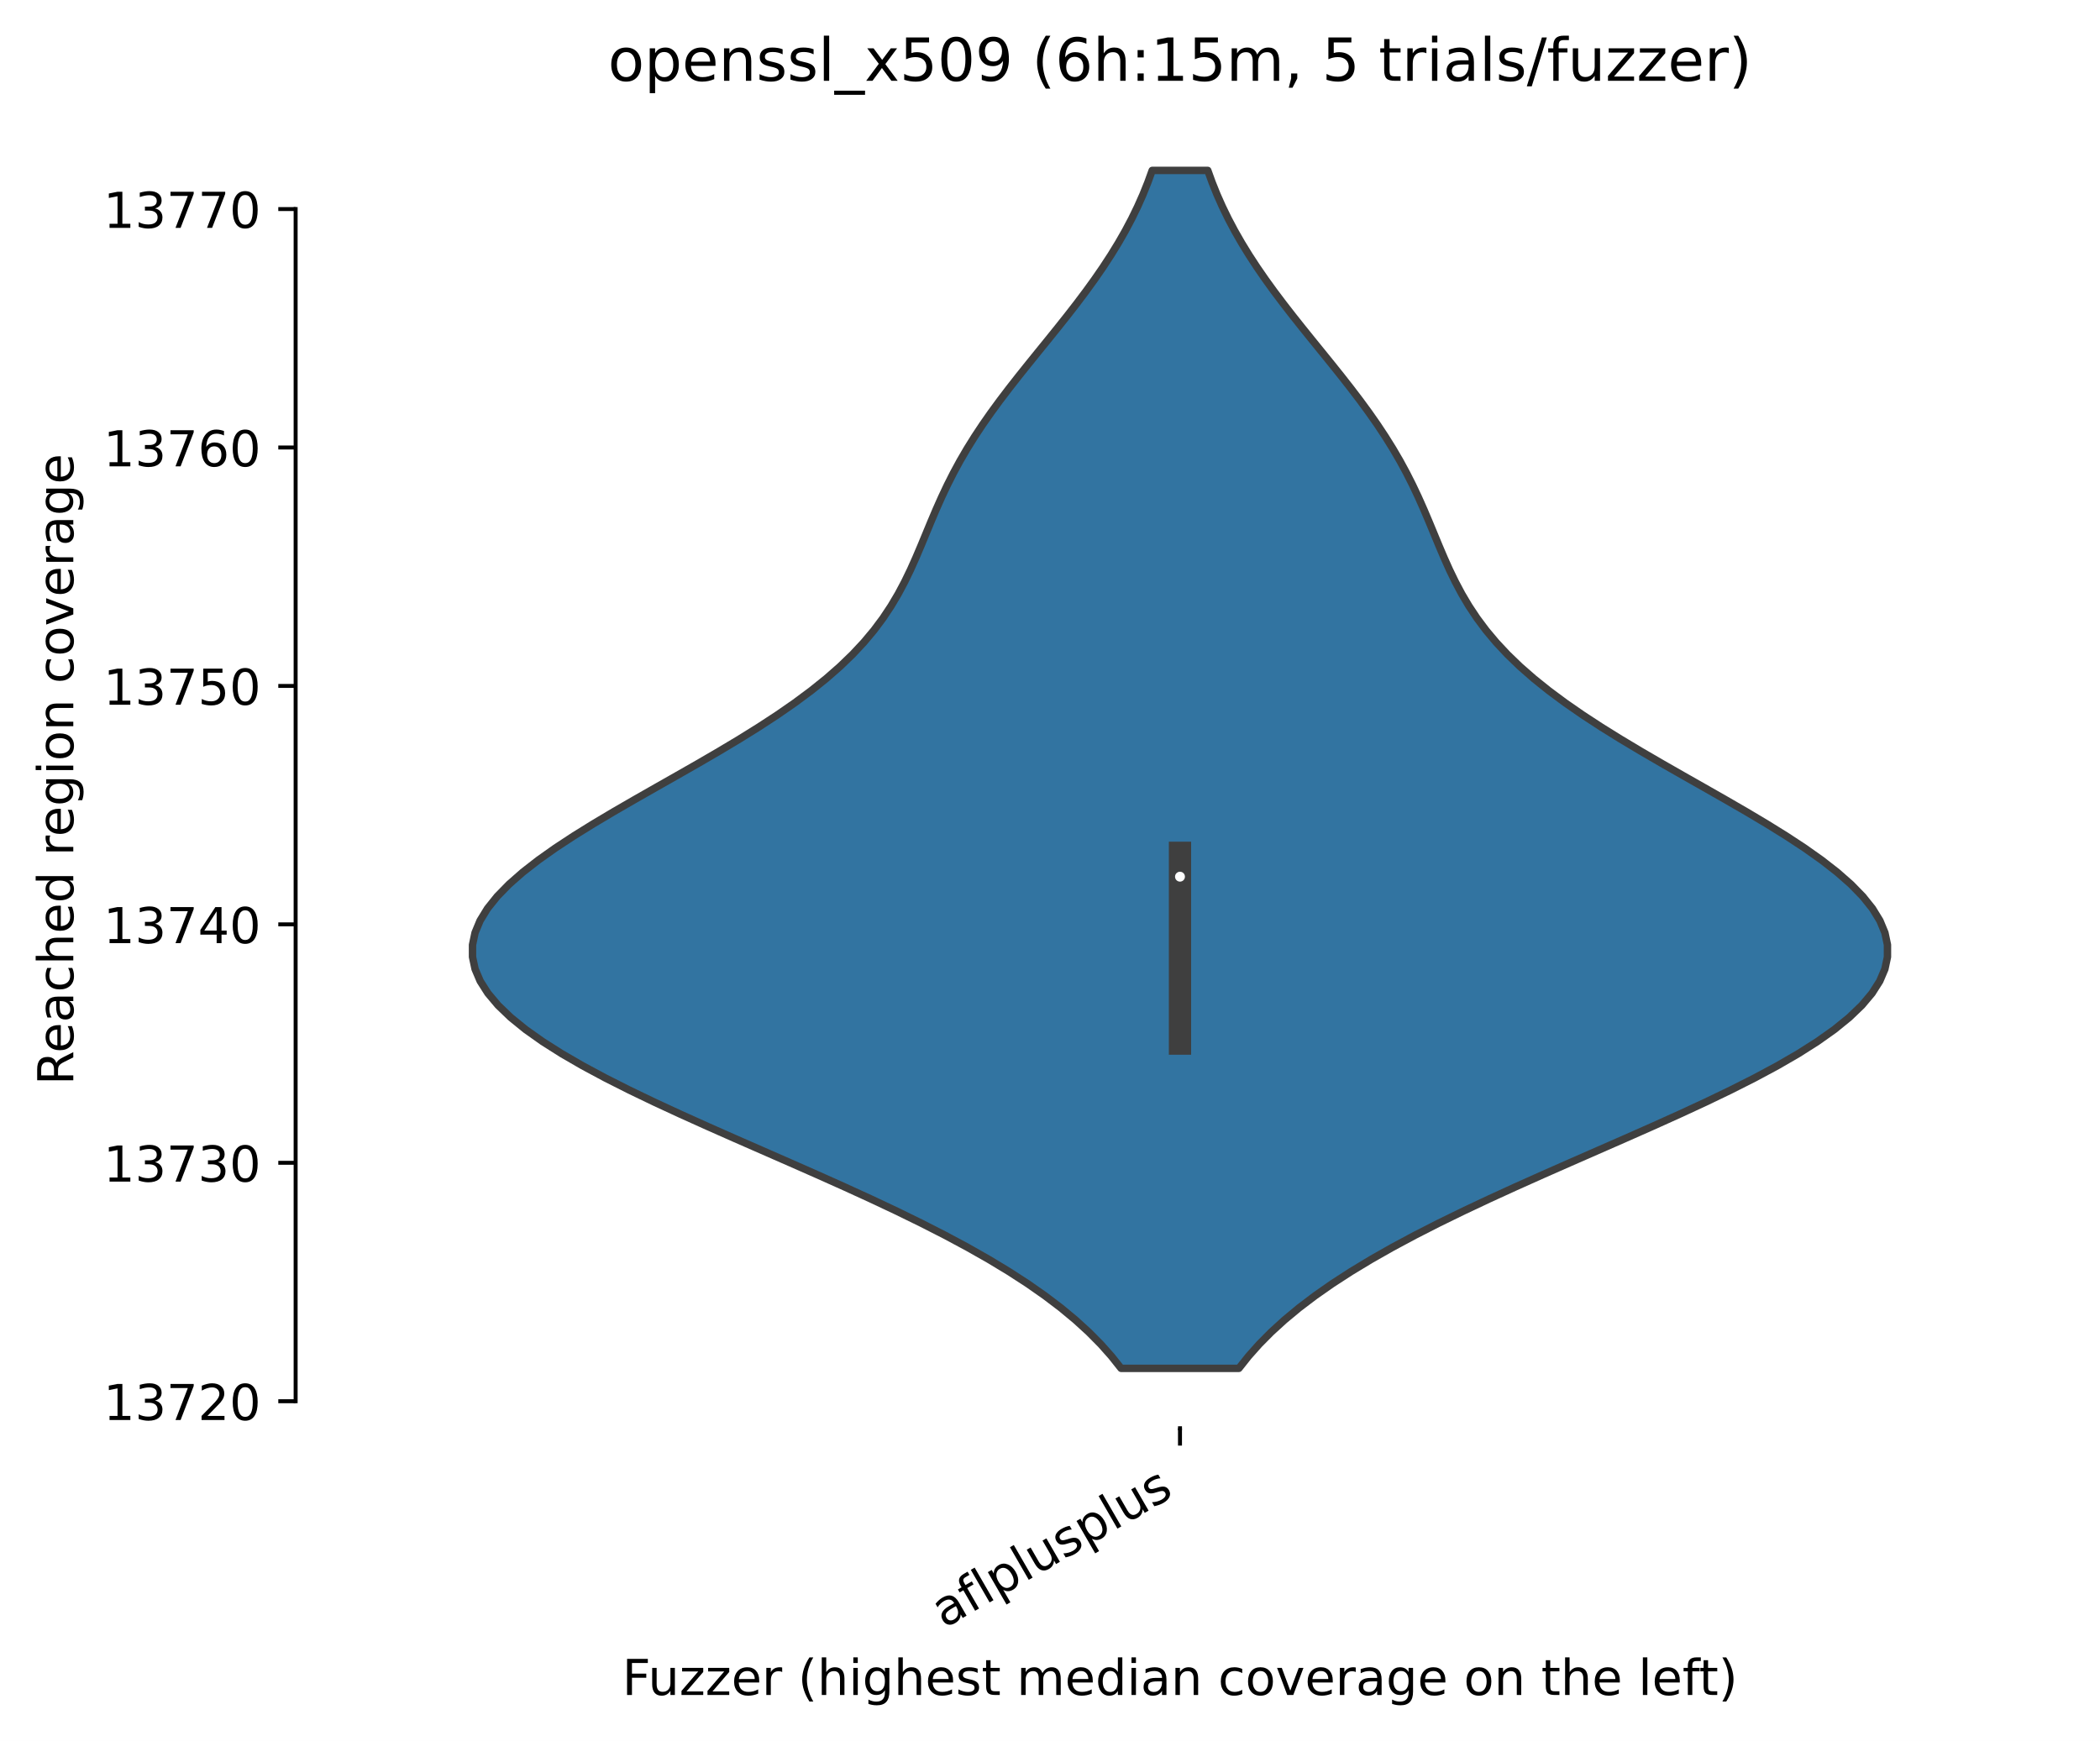
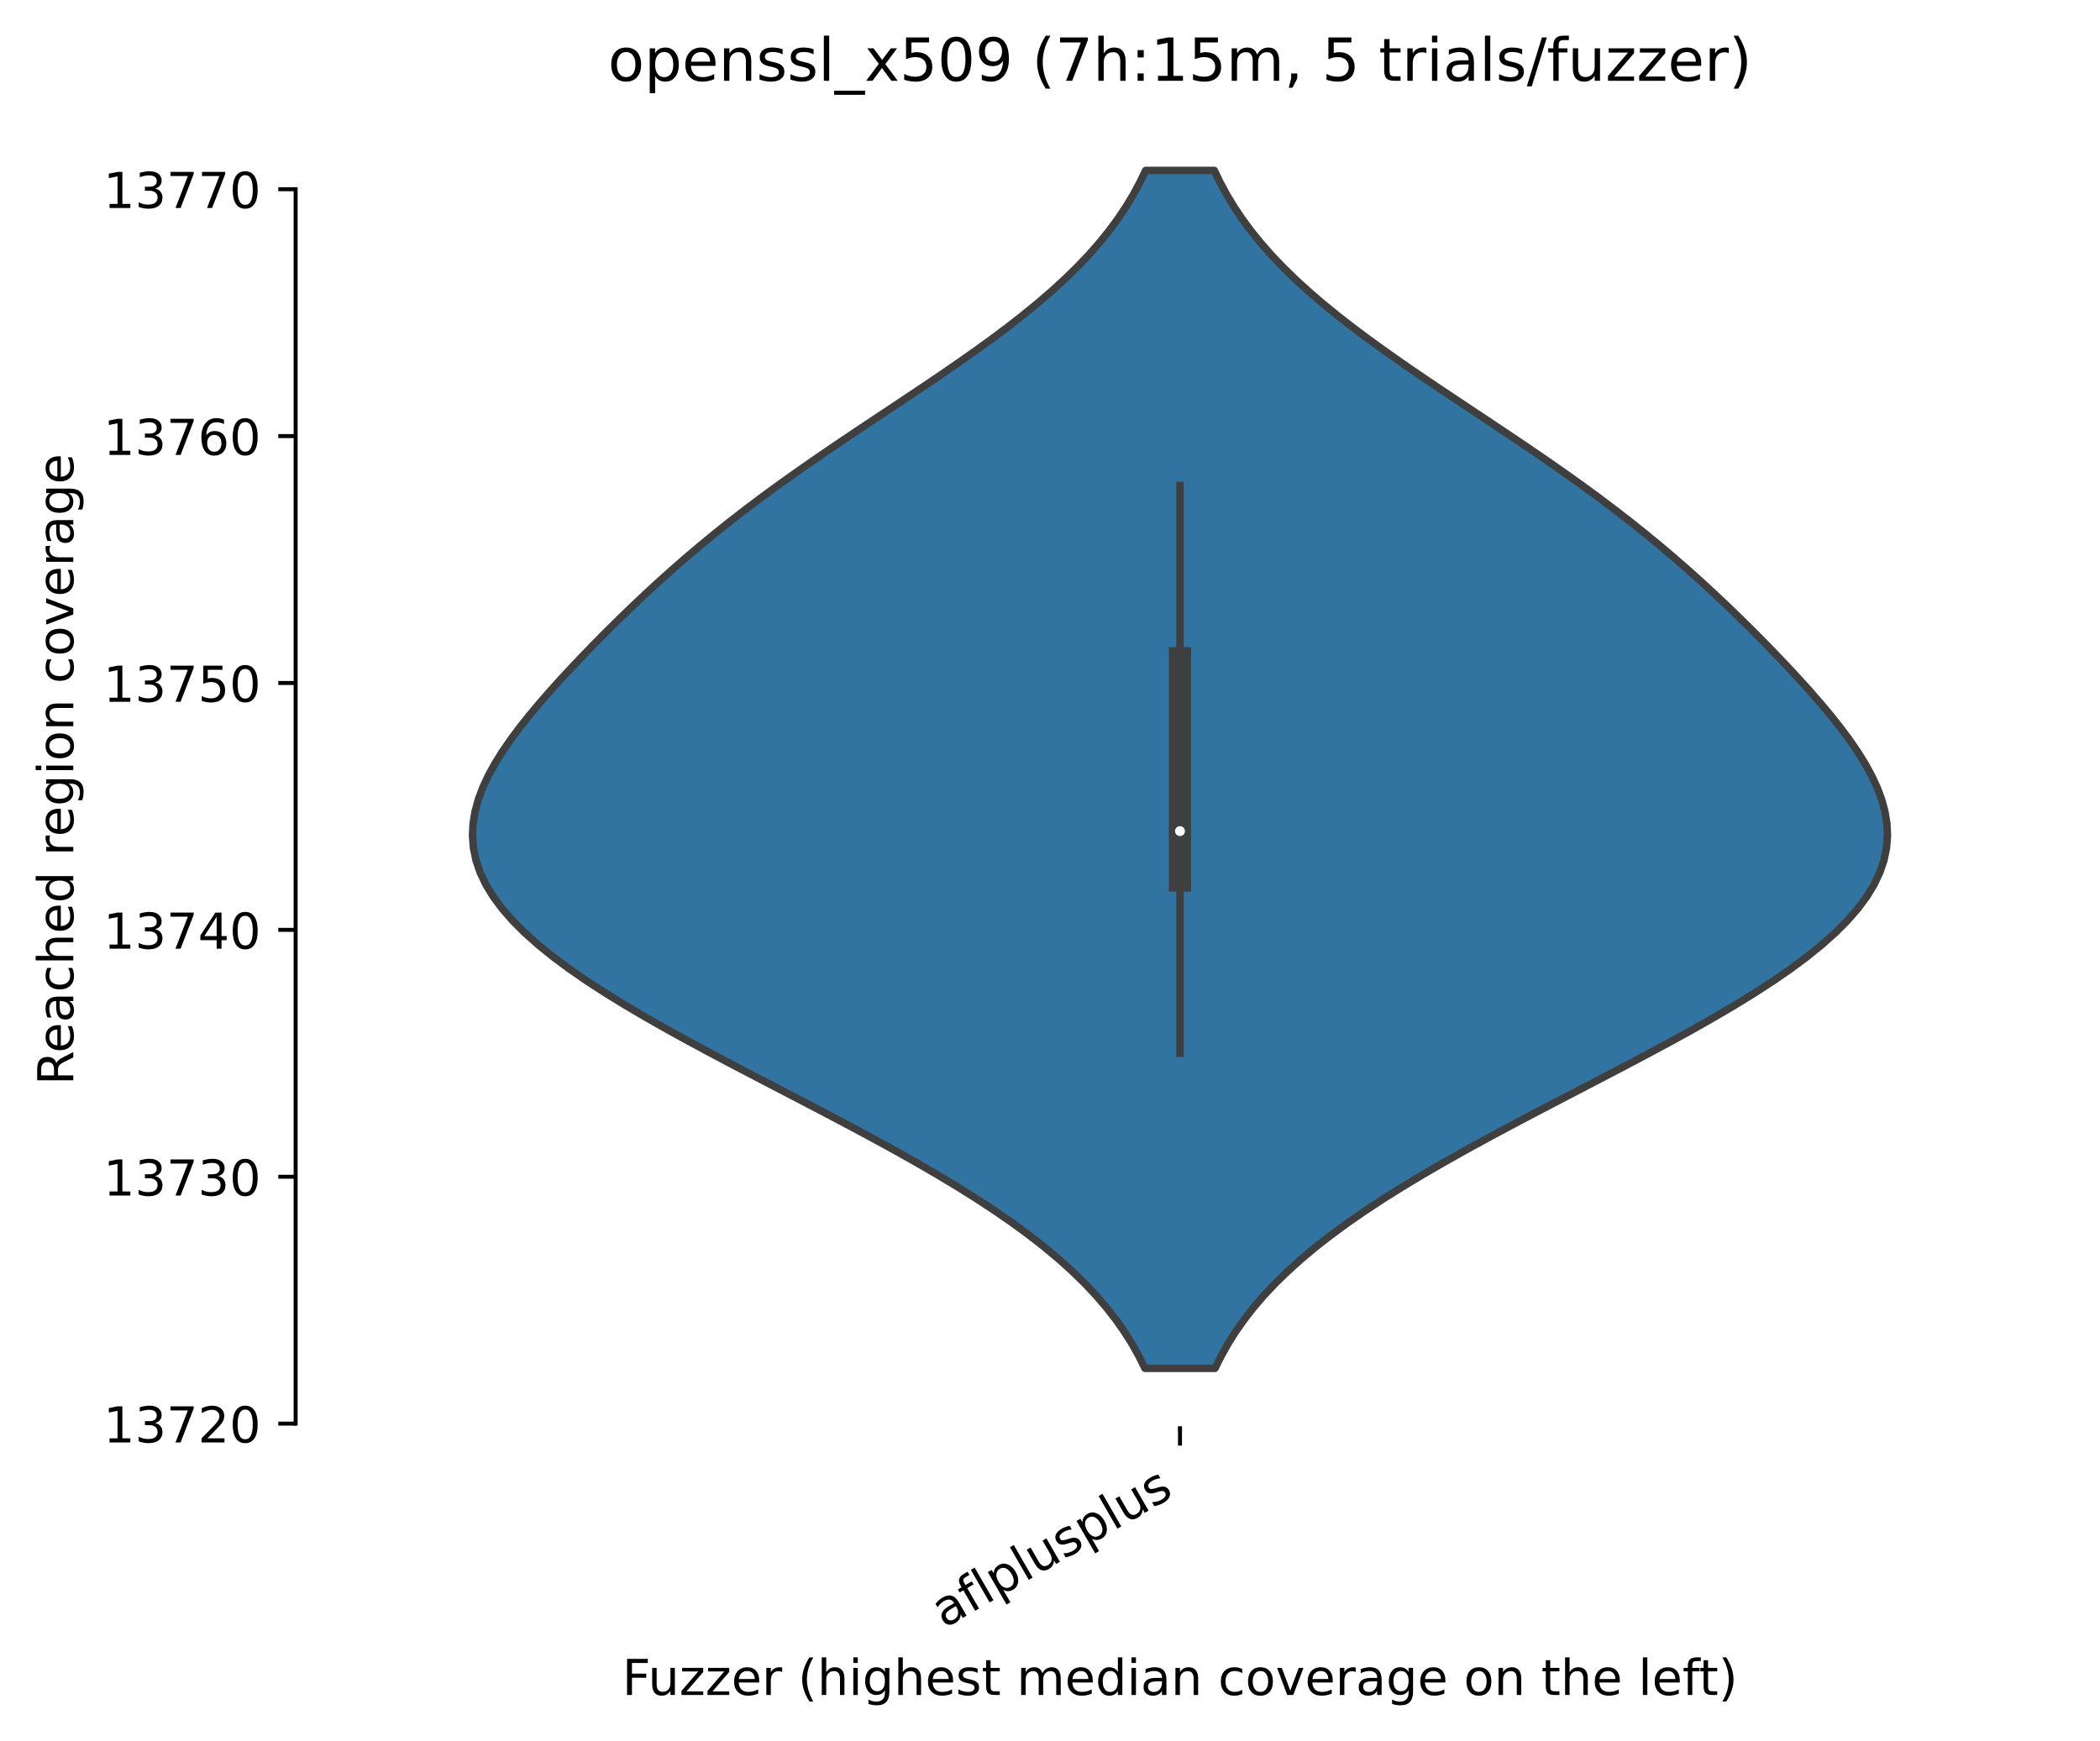
<svg xmlns="http://www.w3.org/2000/svg" xmlns:xlink="http://www.w3.org/1999/xlink" height="351.576pt" version="1.1" viewBox="0 0 424.011 351.576" width="424.011pt">
  <defs>
    <style type="text/css">*{stroke-linecap:butt;stroke-linejoin:round;}</style>
  </defs>
  <g id="figure_1">
    <g id="patch_1">
      <path d="M 0 351.576  L 424.011 351.576  L 424.011 0  L 0 0  z " style="fill:#ffffff;" />
    </g>
    <g id="axes_1">
      <g id="patch_2">
        <path d="M 59.691 288.43  L 416.811 288.43  L 416.811 22.318  L 59.691 22.318  z " style="fill:#ffffff;" />
      </g>
      <g id="PolyCollection_1">
        <defs>
-           <path d="M 250.144 -75.242  L 226.357 -75.242  L 224.417 -77.686  L 222.243 -80.13  L 219.822 -82.573  L 217.143 -85.017  L 214.197 -87.461  L 210.977 -89.904  L 207.482 -92.348  L 203.71 -94.791  L 199.667 -97.235  L 195.36 -99.679  L 190.803 -102.122  L 186.013 -104.566  L 181.012 -107.01  L 175.827 -109.453  L 170.488 -111.897  L 165.031 -114.341  L 159.493 -116.784  L 153.916 -119.228  L 148.344 -121.671  L 142.824 -124.115  L 137.402 -126.559  L 132.128 -129.002  L 127.048 -131.446  L 122.209 -133.89  L 117.657 -136.333  L 113.434 -138.777  L 109.58 -141.221  L 106.132 -143.664  L 103.121 -146.108  L 100.575 -148.551  L 98.516 -150.995  L 96.961 -153.439  L 95.922 -155.882  L 95.403 -158.326  L 95.404 -160.77  L 95.918 -163.213  L 96.933 -165.657  L 98.431 -168.101  L 100.387 -170.544  L 102.772 -172.988  L 105.552 -175.431  L 108.689 -177.875  L 112.139 -180.319  L 115.856 -182.762  L 119.793 -185.206  L 123.899 -187.65  L 128.123 -190.093  L 132.413 -192.537  L 136.721 -194.981  L 140.998 -197.424  L 145.198 -199.868  L 149.281 -202.311  L 153.207 -204.755  L 156.947 -207.199  L 160.473 -209.642  L 163.764 -212.086  L 166.809 -214.53  L 169.598 -216.973  L 172.132 -219.417  L 174.417 -221.861  L 176.463 -224.304  L 178.287 -226.748  L 179.91 -229.191  L 181.358 -231.635  L 182.659 -234.079  L 183.841 -236.522  L 184.936 -238.966  L 185.975 -241.41  L 186.987 -243.853  L 187.999 -246.297  L 189.038 -248.741  L 190.126 -251.184  L 191.28 -253.628  L 192.515 -256.071  L 193.842 -258.515  L 195.267 -260.959  L 196.79 -263.402  L 198.41 -265.846  L 200.12 -268.29  L 201.911 -270.733  L 203.771 -273.177  L 205.687 -275.621  L 207.641 -278.064  L 209.618 -280.508  L 211.6 -282.951  L 213.57 -285.395  L 215.511 -287.839  L 217.408 -290.282  L 219.247 -292.726  L 221.015 -295.17  L 222.702 -297.613  L 224.299 -300.057  L 225.8 -302.501  L 227.199 -304.944  L 228.494 -307.388  L 229.684 -309.831  L 230.77 -312.275  L 231.754 -314.719  L 232.64 -317.162  L 243.861 -317.162  L 243.861 -317.162  L 244.747 -314.719  L 245.731 -312.275  L 246.817 -309.831  L 248.007 -307.388  L 249.302 -304.944  L 250.702 -302.501  L 252.202 -300.057  L 253.799 -297.613  L 255.486 -295.17  L 257.254 -292.726  L 259.093 -290.282  L 260.99 -287.839  L 262.932 -285.395  L 264.901 -282.951  L 266.883 -280.508  L 268.86 -278.064  L 270.815 -275.621  L 272.73 -273.177  L 274.59 -270.733  L 276.382 -268.29  L 278.092 -265.846  L 279.711 -263.402  L 281.235 -260.959  L 282.659 -258.515  L 283.986 -256.071  L 285.221 -253.628  L 286.376 -251.184  L 287.463 -248.741  L 288.502 -246.297  L 289.515 -243.853  L 290.526 -241.41  L 291.565 -238.966  L 292.66 -236.522  L 293.843 -234.079  L 295.143 -231.635  L 296.591 -229.191  L 298.215 -226.748  L 300.039 -224.304  L 302.085 -221.861  L 304.369 -219.417  L 306.903 -216.973  L 309.693 -214.53  L 312.737 -212.086  L 316.029 -209.642  L 319.554 -207.199  L 323.294 -204.755  L 327.221 -202.311  L 331.303 -199.868  L 335.503 -197.424  L 339.78 -194.981  L 344.088 -192.537  L 348.379 -190.093  L 352.603 -187.65  L 356.708 -185.206  L 360.645 -182.762  L 364.363 -180.319  L 367.813 -177.875  L 370.949 -175.431  L 373.729 -172.988  L 376.114 -170.544  L 378.071 -168.101  L 379.568 -165.657  L 380.583 -163.213  L 381.098 -160.77  L 381.099 -158.326  L 380.58 -155.882  L 379.54 -153.439  L 377.985 -150.995  L 375.926 -148.551  L 373.38 -146.108  L 370.369 -143.664  L 366.921 -141.221  L 363.067 -138.777  L 358.845 -136.333  L 354.292 -133.89  L 349.454 -131.446  L 344.374 -129.002  L 339.099 -126.559  L 333.677 -124.115  L 328.157 -121.671  L 322.585 -119.228  L 317.009 -116.784  L 311.47 -114.341  L 306.013 -111.897  L 300.674 -109.453  L 295.489 -107.01  L 290.488 -104.566  L 285.698 -102.122  L 281.141 -99.679  L 276.835 -97.235  L 272.791 -94.791  L 269.019 -92.348  L 265.524 -89.904  L 262.304 -87.461  L 259.359 -85.017  L 256.68 -82.573  L 254.259 -80.13  L 252.084 -77.686  L 250.144 -75.242  z " id="m068b9c93b0" style="stroke:#3f3f3f;stroke-width:1.5;" />
+           <path d="M 245.326 -75.242  L 231.175 -75.242  L 229.964 -77.686  L 228.596 -80.13  L 227.061 -82.573  L 225.349 -85.017  L 223.45 -87.461  L 221.356 -89.904  L 219.061 -92.348  L 216.56 -94.791  L 213.851 -97.235  L 210.932 -99.679  L 207.805 -102.122  L 204.475 -104.566  L 200.946 -107.01  L 197.229 -109.453  L 193.333 -111.897  L 189.271 -114.341  L 185.059 -116.784  L 180.715 -119.228  L 176.256 -121.671  L 171.703 -124.115  L 167.079 -126.559  L 162.406 -129.002  L 157.708 -131.446  L 153.01 -133.89  L 148.339 -136.333  L 143.719 -138.777  L 139.177 -141.221  L 134.738 -143.664  L 130.43 -146.108  L 126.277 -148.551  L 122.304 -150.995  L 118.536 -153.439  L 114.995 -155.882  L 111.702 -158.326  L 108.677 -160.77  L 105.937 -163.213  L 103.497 -165.657  L 101.369 -168.101  L 99.561 -170.544  L 98.08 -172.988  L 96.927 -175.431  L 96.1 -177.875  L 95.595 -180.319  L 95.403 -182.762  L 95.511 -185.206  L 95.905 -187.65  L 96.568 -190.093  L 97.479 -192.537  L 98.618 -194.981  L 99.963 -197.424  L 101.49 -199.868  L 103.177 -202.311  L 105.004 -204.755  L 106.951 -207.199  L 108.998 -209.642  L 111.132 -212.086  L 113.338 -214.53  L 115.608 -216.973  L 117.932 -219.417  L 120.308 -221.861  L 122.734 -224.304  L 125.21 -226.748  L 127.74 -229.191  L 130.329 -231.635  L 132.981 -234.079  L 135.705 -236.522  L 138.505 -238.966  L 141.389 -241.41  L 144.361 -243.853  L 147.425 -246.297  L 150.583 -248.741  L 153.834 -251.184  L 157.175 -253.628  L 160.601 -256.071  L 164.103 -258.515  L 167.671 -260.959  L 171.291 -263.402  L 174.948 -265.846  L 178.625 -268.29  L 182.303 -270.733  L 185.962 -273.177  L 189.583 -275.621  L 193.145 -278.064  L 196.629 -280.508  L 200.015 -282.951  L 203.286 -285.395  L 206.427 -287.839  L 209.424 -290.282  L 212.266 -292.726  L 214.943 -295.17  L 217.449 -297.613  L 219.779 -300.057  L 221.933 -302.501  L 223.911 -304.944  L 225.715 -307.388  L 227.35 -309.831  L 228.822 -312.275  L 230.14 -314.719  L 231.311 -317.162  L 245.19 -317.162  L 245.19 -317.162  L 246.361 -314.719  L 247.679 -312.275  L 249.151 -309.831  L 250.787 -307.388  L 252.591 -304.944  L 254.568 -302.501  L 256.722 -300.057  L 259.053 -297.613  L 261.558 -295.17  L 264.235 -292.726  L 267.077 -290.282  L 270.074 -287.839  L 273.215 -285.395  L 276.487 -282.951  L 279.873 -280.508  L 283.356 -278.064  L 286.918 -275.621  L 290.539 -273.177  L 294.198 -270.733  L 297.876 -268.29  L 301.553 -265.846  L 305.21 -263.402  L 308.831 -260.959  L 312.398 -258.515  L 315.901 -256.071  L 319.326 -253.628  L 322.668 -251.184  L 325.919 -248.741  L 329.076 -246.297  L 332.14 -243.853  L 335.113 -241.41  L 337.996 -238.966  L 340.797 -236.522  L 343.52 -234.079  L 346.172 -231.635  L 348.761 -229.191  L 351.291 -226.748  L 353.767 -224.304  L 356.193 -221.861  L 358.569 -219.417  L 360.894 -216.973  L 363.163 -214.53  L 365.369 -212.086  L 367.503 -209.642  L 369.551 -207.199  L 371.497 -204.755  L 373.324 -202.311  L 375.012 -199.868  L 376.539 -197.424  L 377.883 -194.981  L 379.022 -192.537  L 379.933 -190.093  L 380.596 -187.65  L 380.99 -185.206  L 381.099 -182.762  L 380.906 -180.319  L 380.401 -177.875  L 379.574 -175.431  L 378.421 -172.988  L 376.94 -170.544  L 375.132 -168.101  L 373.004 -165.657  L 370.564 -163.213  L 367.824 -160.77  L 364.799 -158.326  L 361.507 -155.882  L 357.965 -153.439  L 354.197 -150.995  L 350.224 -148.551  L 346.071 -146.108  L 341.763 -143.664  L 337.325 -141.221  L 332.782 -138.777  L 328.162 -136.333  L 323.491 -133.89  L 318.793 -131.446  L 314.096 -129.002  L 309.423 -126.559  L 304.798 -124.115  L 300.246 -121.671  L 295.787 -119.228  L 291.442 -116.784  L 287.23 -114.341  L 283.169 -111.897  L 279.273 -109.453  L 275.555 -107.01  L 272.027 -104.566  L 268.696 -102.122  L 265.569 -99.679  L 262.651 -97.235  L 259.941 -94.791  L 257.441 -92.348  L 255.146 -89.904  L 253.052 -87.461  L 251.152 -85.017  L 249.44 -82.573  L 247.905 -80.13  L 246.538 -77.686  L 245.326 -75.242  z " id="m1f553479cd" style="stroke:#3f3f3f;stroke-width:1.5;" />
        </defs>
-         <g clip-path="url(#p4b4188fd22)">
-           <use style="fill:#3274a1;stroke:#3f3f3f;stroke-width:1.5;" x="0" xlink:href="#m068b9c93b0" y="351.576" />
+         <g clip-path="url(#pd24fb94740)">
+           <use style="fill:#3274a1;stroke:#3f3f3f;stroke-width:1.5;" x="0" xlink:href="#m1f553479cd" y="351.576" />
        </g>
      </g>
      <g id="matplotlib.axis_1">
        <g id="xtick_1">
          <g id="line2d_1">
            <defs>
-               <path d="M 0 0  L 0 3.5  " id="m1168b24ade" style="stroke:#000000;stroke-width:0.8;" />
+               <path d="M 0 0  L 0 3.5  " id="m6ce8916f0f" style="stroke:#000000;stroke-width:0.8;" />
            </defs>
            <g>
-               <use style="stroke:#000000;stroke-width:0.8;" x="238.251" xlink:href="#m1168b24ade" y="288.43" />
+               <use style="stroke:#000000;stroke-width:0.8;" x="238.251" xlink:href="#m6ce8916f0f" y="288.43" />
            </g>
          </g>
          <g id="text_1">
            <g transform="translate(190.6416 328.8973)rotate(-30)scale(0.1 -0.1)">
              <defs>
                <path d="M 34.281 27.484  Q 23.391 27.484 19.188 25  Q 14.984 22.516 14.984 16.5  Q 14.984 11.719 18.141 8.906  Q 21.297 6.109 26.703 6.109  Q 34.188 6.109 38.703 11.406  Q 43.219 16.703 43.219 25.484  L 43.219 27.484  z M 52.203 31.203  L 52.203 0  L 43.219 0  L 43.219 8.297  Q 40.141 3.328 35.547 0.953  Q 30.953 -1.422 24.312 -1.422  Q 15.922 -1.422 10.953 3.297  Q 6 8.016 6 15.922  Q 6 25.141 12.172 29.828  Q 18.359 34.516 30.609 34.516  L 43.219 34.516  L 43.219 35.406  Q 43.219 41.609 39.141 45  Q 35.062 48.391 27.688 48.391  Q 23 48.391 18.547 47.266  Q 14.109 46.141 10.016 43.891  L 10.016 52.203  Q 14.938 54.109 19.578 55.047  Q 24.219 56 28.609 56  Q 40.484 56 46.344 49.844  Q 52.203 43.703 52.203 31.203  z " id="DejaVuSans-97" />
                <path d="M 37.109 75.984  L 37.109 68.5  L 28.516 68.5  Q 23.688 68.5 21.797 66.547  Q 19.922 64.594 19.922 59.516  L 19.922 54.688  L 34.719 54.688  L 34.719 47.703  L 19.922 47.703  L 19.922 0  L 10.891 0  L 10.891 47.703  L 2.297 47.703  L 2.297 54.688  L 10.891 54.688  L 10.891 58.5  Q 10.891 67.625 15.141 71.797  Q 19.391 75.984 28.609 75.984  z " id="DejaVuSans-102" />
                <path d="M 9.422 75.984  L 18.406 75.984  L 18.406 0  L 9.422 0  z " id="DejaVuSans-108" />
                <path d="M 18.109 8.203  L 18.109 -20.797  L 9.078 -20.797  L 9.078 54.688  L 18.109 54.688  L 18.109 46.391  Q 20.953 51.266 25.266 53.625  Q 29.594 56 35.594 56  Q 45.562 56 51.781 48.094  Q 58.016 40.188 58.016 27.297  Q 58.016 14.406 51.781 6.484  Q 45.562 -1.422 35.594 -1.422  Q 29.594 -1.422 25.266 0.953  Q 20.953 3.328 18.109 8.203  z M 48.688 27.297  Q 48.688 37.203 44.609 42.844  Q 40.531 48.484 33.406 48.484  Q 26.266 48.484 22.188 42.844  Q 18.109 37.203 18.109 27.297  Q 18.109 17.391 22.188 11.75  Q 26.266 6.109 33.406 6.109  Q 40.531 6.109 44.609 11.75  Q 48.688 17.391 48.688 27.297  z " id="DejaVuSans-112" />
                <path d="M 8.5 21.578  L 8.5 54.688  L 17.484 54.688  L 17.484 21.922  Q 17.484 14.156 20.5 10.266  Q 23.531 6.391 29.594 6.391  Q 36.859 6.391 41.078 11.031  Q 45.312 15.672 45.312 23.688  L 45.312 54.688  L 54.297 54.688  L 54.297 0  L 45.312 0  L 45.312 8.406  Q 42.047 3.422 37.719 1  Q 33.406 -1.422 27.688 -1.422  Q 18.266 -1.422 13.375 4.438  Q 8.5 10.297 8.5 21.578  z M 31.109 56  z " id="DejaVuSans-117" />
                <path d="M 44.281 53.078  L 44.281 44.578  Q 40.484 46.531 36.375 47.5  Q 32.281 48.484 27.875 48.484  Q 21.188 48.484 17.844 46.438  Q 14.5 44.391 14.5 40.281  Q 14.5 37.156 16.891 35.375  Q 19.281 33.594 26.516 31.984  L 29.594 31.297  Q 39.156 29.25 43.188 25.516  Q 47.219 21.781 47.219 15.094  Q 47.219 7.469 41.188 3.016  Q 35.156 -1.422 24.609 -1.422  Q 20.219 -1.422 15.453 -0.562  Q 10.688 0.297 5.422 2  L 5.422 11.281  Q 10.406 8.688 15.234 7.391  Q 20.062 6.109 24.812 6.109  Q 31.156 6.109 34.562 8.281  Q 37.984 10.453 37.984 14.406  Q 37.984 18.062 35.516 20.016  Q 33.062 21.969 24.703 23.781  L 21.578 24.516  Q 13.234 26.266 9.516 29.906  Q 5.812 33.547 5.812 39.891  Q 5.812 47.609 11.281 51.797  Q 16.75 56 26.812 56  Q 31.781 56 36.172 55.266  Q 40.578 54.547 44.281 53.078  z " id="DejaVuSans-115" />
              </defs>
              <use xlink:href="#DejaVuSans-97" />
              <use x="61.279" xlink:href="#DejaVuSans-102" />
              <use x="96.484" xlink:href="#DejaVuSans-108" />
              <use x="124.268" xlink:href="#DejaVuSans-112" />
              <use x="187.744" xlink:href="#DejaVuSans-108" />
              <use x="215.527" xlink:href="#DejaVuSans-117" />
              <use x="278.906" xlink:href="#DejaVuSans-115" />
              <use x="331.006" xlink:href="#DejaVuSans-112" />
              <use x="394.482" xlink:href="#DejaVuSans-108" />
              <use x="422.266" xlink:href="#DejaVuSans-117" />
              <use x="485.645" xlink:href="#DejaVuSans-115" />
            </g>
          </g>
        </g>
        <g id="text_2">
          <g transform="translate(125.6327 342.2968)scale(0.1 -0.1)">
            <defs>
              <path d="M 9.812 72.906  L 51.703 72.906  L 51.703 64.594  L 19.672 64.594  L 19.672 43.109  L 48.578 43.109  L 48.578 34.812  L 19.672 34.812  L 19.672 0  L 9.812 0  z " id="DejaVuSans-70" />
              <path d="M 5.516 54.688  L 48.188 54.688  L 48.188 46.484  L 14.406 7.172  L 48.188 7.172  L 48.188 0  L 4.297 0  L 4.297 8.203  L 38.094 47.516  L 5.516 47.516  z " id="DejaVuSans-122" />
              <path d="M 56.203 29.594  L 56.203 25.203  L 14.891 25.203  Q 15.484 15.922 20.484 11.062  Q 25.484 6.203 34.422 6.203  Q 39.594 6.203 44.453 7.469  Q 49.312 8.734 54.109 11.281  L 54.109 2.781  Q 49.266 0.734 44.188 -0.344  Q 39.109 -1.422 33.891 -1.422  Q 20.797 -1.422 13.156 6.188  Q 5.516 13.812 5.516 26.812  Q 5.516 40.234 12.766 48.109  Q 20.016 56 32.328 56  Q 43.359 56 49.781 48.891  Q 56.203 41.797 56.203 29.594  z M 47.219 32.234  Q 47.125 39.594 43.094 43.984  Q 39.062 48.391 32.422 48.391  Q 24.906 48.391 20.391 44.141  Q 15.875 39.891 15.188 32.172  z " id="DejaVuSans-101" />
              <path d="M 41.109 46.297  Q 39.594 47.172 37.812 47.578  Q 36.031 48 33.891 48  Q 26.266 48 22.188 43.047  Q 18.109 38.094 18.109 28.812  L 18.109 0  L 9.078 0  L 9.078 54.688  L 18.109 54.688  L 18.109 46.188  Q 20.953 51.172 25.484 53.578  Q 30.031 56 36.531 56  Q 37.453 56 38.578 55.875  Q 39.703 55.766 41.062 55.516  z " id="DejaVuSans-114" />
              <path id="DejaVuSans-32" />
              <path d="M 31 75.875  Q 24.469 64.656 21.281 53.656  Q 18.109 42.672 18.109 31.391  Q 18.109 20.125 21.312 9.062  Q 24.516 -2 31 -13.188  L 23.188 -13.188  Q 15.875 -1.703 12.234 9.375  Q 8.594 20.453 8.594 31.391  Q 8.594 42.281 12.203 53.312  Q 15.828 64.359 23.188 75.875  z " id="DejaVuSans-40" />
              <path d="M 54.891 33.016  L 54.891 0  L 45.906 0  L 45.906 32.719  Q 45.906 40.484 42.875 44.328  Q 39.844 48.188 33.797 48.188  Q 26.516 48.188 22.312 43.547  Q 18.109 38.922 18.109 30.906  L 18.109 0  L 9.078 0  L 9.078 75.984  L 18.109 75.984  L 18.109 46.188  Q 21.344 51.125 25.703 53.562  Q 30.078 56 35.797 56  Q 45.219 56 50.047 50.172  Q 54.891 44.344 54.891 33.016  z " id="DejaVuSans-104" />
              <path d="M 9.422 54.688  L 18.406 54.688  L 18.406 0  L 9.422 0  z M 9.422 75.984  L 18.406 75.984  L 18.406 64.594  L 9.422 64.594  z " id="DejaVuSans-105" />
              <path d="M 45.406 27.984  Q 45.406 37.75 41.375 43.109  Q 37.359 48.484 30.078 48.484  Q 22.859 48.484 18.828 43.109  Q 14.797 37.75 14.797 27.984  Q 14.797 18.266 18.828 12.891  Q 22.859 7.516 30.078 7.516  Q 37.359 7.516 41.375 12.891  Q 45.406 18.266 45.406 27.984  z M 54.391 6.781  Q 54.391 -7.172 48.188 -13.984  Q 42 -20.797 29.203 -20.797  Q 24.469 -20.797 20.266 -20.094  Q 16.062 -19.391 12.109 -17.922  L 12.109 -9.188  Q 16.062 -11.328 19.922 -12.344  Q 23.781 -13.375 27.781 -13.375  Q 36.625 -13.375 41.016 -8.766  Q 45.406 -4.156 45.406 5.172  L 45.406 9.625  Q 42.625 4.781 38.281 2.391  Q 33.938 0 27.875 0  Q 17.828 0 11.672 7.656  Q 5.516 15.328 5.516 27.984  Q 5.516 40.672 11.672 48.328  Q 17.828 56 27.875 56  Q 33.938 56 38.281 53.609  Q 42.625 51.219 45.406 46.391  L 45.406 54.688  L 54.391 54.688  z " id="DejaVuSans-103" />
              <path d="M 18.312 70.219  L 18.312 54.688  L 36.812 54.688  L 36.812 47.703  L 18.312 47.703  L 18.312 18.016  Q 18.312 11.328 20.141 9.422  Q 21.969 7.516 27.594 7.516  L 36.812 7.516  L 36.812 0  L 27.594 0  Q 17.188 0 13.234 3.875  Q 9.281 7.766 9.281 18.016  L 9.281 47.703  L 2.688 47.703  L 2.688 54.688  L 9.281 54.688  L 9.281 70.219  z " id="DejaVuSans-116" />
              <path d="M 52 44.188  Q 55.375 50.25 60.062 53.125  Q 64.75 56 71.094 56  Q 79.641 56 84.281 50.016  Q 88.922 44.047 88.922 33.016  L 88.922 0  L 79.891 0  L 79.891 32.719  Q 79.891 40.578 77.094 44.375  Q 74.312 48.188 68.609 48.188  Q 61.625 48.188 57.562 43.547  Q 53.516 38.922 53.516 30.906  L 53.516 0  L 44.484 0  L 44.484 32.719  Q 44.484 40.625 41.703 44.406  Q 38.922 48.188 33.109 48.188  Q 26.219 48.188 22.156 43.531  Q 18.109 38.875 18.109 30.906  L 18.109 0  L 9.078 0  L 9.078 54.688  L 18.109 54.688  L 18.109 46.188  Q 21.188 51.219 25.484 53.609  Q 29.781 56 35.688 56  Q 41.656 56 45.828 52.969  Q 50 49.953 52 44.188  z " id="DejaVuSans-109" />
              <path d="M 45.406 46.391  L 45.406 75.984  L 54.391 75.984  L 54.391 0  L 45.406 0  L 45.406 8.203  Q 42.578 3.328 38.25 0.953  Q 33.938 -1.422 27.875 -1.422  Q 17.969 -1.422 11.734 6.484  Q 5.516 14.406 5.516 27.297  Q 5.516 40.188 11.734 48.094  Q 17.969 56 27.875 56  Q 33.938 56 38.25 53.625  Q 42.578 51.266 45.406 46.391  z M 14.797 27.297  Q 14.797 17.391 18.875 11.75  Q 22.953 6.109 30.078 6.109  Q 37.203 6.109 41.297 11.75  Q 45.406 17.391 45.406 27.297  Q 45.406 37.203 41.297 42.844  Q 37.203 48.484 30.078 48.484  Q 22.953 48.484 18.875 42.844  Q 14.797 37.203 14.797 27.297  z " id="DejaVuSans-100" />
              <path d="M 54.891 33.016  L 54.891 0  L 45.906 0  L 45.906 32.719  Q 45.906 40.484 42.875 44.328  Q 39.844 48.188 33.797 48.188  Q 26.516 48.188 22.312 43.547  Q 18.109 38.922 18.109 30.906  L 18.109 0  L 9.078 0  L 9.078 54.688  L 18.109 54.688  L 18.109 46.188  Q 21.344 51.125 25.703 53.562  Q 30.078 56 35.797 56  Q 45.219 56 50.047 50.172  Q 54.891 44.344 54.891 33.016  z " id="DejaVuSans-110" />
              <path d="M 48.781 52.594  L 48.781 44.188  Q 44.969 46.297 41.141 47.344  Q 37.312 48.391 33.406 48.391  Q 24.656 48.391 19.812 42.844  Q 14.984 37.312 14.984 27.297  Q 14.984 17.281 19.812 11.734  Q 24.656 6.203 33.406 6.203  Q 37.312 6.203 41.141 7.25  Q 44.969 8.297 48.781 10.406  L 48.781 2.094  Q 45.016 0.344 40.984 -0.531  Q 36.969 -1.422 32.422 -1.422  Q 20.062 -1.422 12.781 6.344  Q 5.516 14.109 5.516 27.297  Q 5.516 40.672 12.859 48.328  Q 20.219 56 33.016 56  Q 37.156 56 41.109 55.141  Q 45.062 54.297 48.781 52.594  z " id="DejaVuSans-99" />
              <path d="M 30.609 48.391  Q 23.391 48.391 19.188 42.75  Q 14.984 37.109 14.984 27.297  Q 14.984 17.484 19.156 11.844  Q 23.344 6.203 30.609 6.203  Q 37.797 6.203 41.984 11.859  Q 46.188 17.531 46.188 27.297  Q 46.188 37.016 41.984 42.703  Q 37.797 48.391 30.609 48.391  z M 30.609 56  Q 42.328 56 49.016 48.375  Q 55.719 40.766 55.719 27.297  Q 55.719 13.875 49.016 6.219  Q 42.328 -1.422 30.609 -1.422  Q 18.844 -1.422 12.172 6.219  Q 5.516 13.875 5.516 27.297  Q 5.516 40.766 12.172 48.375  Q 18.844 56 30.609 56  z " id="DejaVuSans-111" />
              <path d="M 2.984 54.688  L 12.5 54.688  L 29.594 8.797  L 46.688 54.688  L 56.203 54.688  L 35.688 0  L 23.484 0  z " id="DejaVuSans-118" />
              <path d="M 8.016 75.875  L 15.828 75.875  Q 23.141 64.359 26.781 53.312  Q 30.422 42.281 30.422 31.391  Q 30.422 20.453 26.781 9.375  Q 23.141 -1.703 15.828 -13.188  L 8.016 -13.188  Q 14.5 -2 17.703 9.062  Q 20.906 20.125 20.906 31.391  Q 20.906 42.672 17.703 53.656  Q 14.5 64.656 8.016 75.875  z " id="DejaVuSans-41" />
            </defs>
            <use xlink:href="#DejaVuSans-70" />
            <use x="52.02" xlink:href="#DejaVuSans-117" />
            <use x="115.398" xlink:href="#DejaVuSans-122" />
            <use x="167.889" xlink:href="#DejaVuSans-122" />
            <use x="220.379" xlink:href="#DejaVuSans-101" />
            <use x="281.902" xlink:href="#DejaVuSans-114" />
            <use x="323.016" xlink:href="#DejaVuSans-32" />
            <use x="354.803" xlink:href="#DejaVuSans-40" />
            <use x="393.816" xlink:href="#DejaVuSans-104" />
            <use x="457.195" xlink:href="#DejaVuSans-105" />
            <use x="484.979" xlink:href="#DejaVuSans-103" />
            <use x="548.455" xlink:href="#DejaVuSans-104" />
            <use x="611.834" xlink:href="#DejaVuSans-101" />
            <use x="673.357" xlink:href="#DejaVuSans-115" />
            <use x="725.457" xlink:href="#DejaVuSans-116" />
            <use x="764.666" xlink:href="#DejaVuSans-32" />
            <use x="796.453" xlink:href="#DejaVuSans-109" />
            <use x="893.865" xlink:href="#DejaVuSans-101" />
            <use x="955.389" xlink:href="#DejaVuSans-100" />
            <use x="1018.865" xlink:href="#DejaVuSans-105" />
            <use x="1046.648" xlink:href="#DejaVuSans-97" />
            <use x="1107.928" xlink:href="#DejaVuSans-110" />
            <use x="1171.307" xlink:href="#DejaVuSans-32" />
            <use x="1203.094" xlink:href="#DejaVuSans-99" />
            <use x="1258.074" xlink:href="#DejaVuSans-111" />
            <use x="1319.256" xlink:href="#DejaVuSans-118" />
            <use x="1378.436" xlink:href="#DejaVuSans-101" />
            <use x="1439.959" xlink:href="#DejaVuSans-114" />
            <use x="1481.072" xlink:href="#DejaVuSans-97" />
            <use x="1542.352" xlink:href="#DejaVuSans-103" />
            <use x="1605.828" xlink:href="#DejaVuSans-101" />
            <use x="1667.352" xlink:href="#DejaVuSans-32" />
            <use x="1699.139" xlink:href="#DejaVuSans-111" />
            <use x="1760.32" xlink:href="#DejaVuSans-110" />
            <use x="1823.699" xlink:href="#DejaVuSans-32" />
            <use x="1855.486" xlink:href="#DejaVuSans-116" />
            <use x="1894.695" xlink:href="#DejaVuSans-104" />
            <use x="1958.074" xlink:href="#DejaVuSans-101" />
            <use x="2019.598" xlink:href="#DejaVuSans-32" />
            <use x="2051.385" xlink:href="#DejaVuSans-108" />
            <use x="2079.168" xlink:href="#DejaVuSans-101" />
            <use x="2140.691" xlink:href="#DejaVuSans-102" />
            <use x="2174.146" xlink:href="#DejaVuSans-116" />
            <use x="2213.355" xlink:href="#DejaVuSans-41" />
          </g>
        </g>
      </g>
      <g id="matplotlib.axis_2">
        <g id="ytick_1">
          <g id="line2d_2">
            <defs>
-               <path d="M 0 0  L -3.5 0  " id="mcbb31c9ebd" style="stroke:#000000;stroke-width:0.8;" />
+               <path d="M 0 0  L -3.5 0  " id="mef83ca8f1a" style="stroke:#000000;stroke-width:0.8;" />
            </defs>
            <g>
-               <use style="stroke:#000000;stroke-width:0.8;" x="59.691" xlink:href="#mcbb31c9ebd" y="282.973" />
+               <use style="stroke:#000000;stroke-width:0.8;" x="59.691" xlink:href="#mef83ca8f1a" y="287.497" />
            </g>
          </g>
          <g id="text_3">
-             <g transform="translate(20.87813 286.7722)scale(0.1 -0.1)">
+             <g transform="translate(20.87813 291.2962)scale(0.1 -0.1)">
              <defs>
                <path d="M 12.406 8.297  L 28.516 8.297  L 28.516 63.922  L 10.984 60.406  L 10.984 69.391  L 28.422 72.906  L 38.281 72.906  L 38.281 8.297  L 54.391 8.297  L 54.391 0  L 12.406 0  z " id="DejaVuSans-49" />
                <path d="M 40.578 39.312  Q 47.656 37.797 51.625 33  Q 55.609 28.219 55.609 21.188  Q 55.609 10.406 48.188 4.484  Q 40.766 -1.422 27.094 -1.422  Q 22.516 -1.422 17.656 -0.516  Q 12.797 0.391 7.625 2.203  L 7.625 11.719  Q 11.719 9.328 16.594 8.109  Q 21.484 6.891 26.812 6.891  Q 36.078 6.891 40.938 10.547  Q 45.797 14.203 45.797 21.188  Q 45.797 27.641 41.281 31.266  Q 36.766 34.906 28.719 34.906  L 20.219 34.906  L 20.219 43.016  L 29.109 43.016  Q 36.375 43.016 40.234 45.922  Q 44.094 48.828 44.094 54.297  Q 44.094 59.906 40.109 62.906  Q 36.141 65.922 28.719 65.922  Q 24.656 65.922 20.016 65.031  Q 15.375 64.156 9.812 62.312  L 9.812 71.094  Q 15.438 72.656 20.344 73.438  Q 25.25 74.219 29.594 74.219  Q 40.828 74.219 47.359 69.109  Q 53.906 64.016 53.906 55.328  Q 53.906 49.266 50.438 45.094  Q 46.969 40.922 40.578 39.312  z " id="DejaVuSans-51" />
                <path d="M 8.203 72.906  L 55.078 72.906  L 55.078 68.703  L 28.609 0  L 18.312 0  L 43.219 64.594  L 8.203 64.594  z " id="DejaVuSans-55" />
                <path d="M 19.188 8.297  L 53.609 8.297  L 53.609 0  L 7.328 0  L 7.328 8.297  Q 12.938 14.109 22.625 23.891  Q 32.328 33.688 34.812 36.531  Q 39.547 41.844 41.422 45.531  Q 43.312 49.219 43.312 52.781  Q 43.312 58.594 39.234 62.25  Q 35.156 65.922 28.609 65.922  Q 23.969 65.922 18.812 64.312  Q 13.672 62.703 7.812 59.422  L 7.812 69.391  Q 13.766 71.781 18.938 73  Q 24.125 74.219 28.422 74.219  Q 39.75 74.219 46.484 68.547  Q 53.219 62.891 53.219 53.422  Q 53.219 48.922 51.531 44.891  Q 49.859 40.875 45.406 35.406  Q 44.188 33.984 37.641 27.219  Q 31.109 20.453 19.188 8.297  z " id="DejaVuSans-50" />
                <path d="M 31.781 66.406  Q 24.172 66.406 20.328 58.906  Q 16.5 51.422 16.5 36.375  Q 16.5 21.391 20.328 13.891  Q 24.172 6.391 31.781 6.391  Q 39.453 6.391 43.281 13.891  Q 47.125 21.391 47.125 36.375  Q 47.125 51.422 43.281 58.906  Q 39.453 66.406 31.781 66.406  z M 31.781 74.219  Q 44.047 74.219 50.516 64.516  Q 56.984 54.828 56.984 36.375  Q 56.984 17.969 50.516 8.266  Q 44.047 -1.422 31.781 -1.422  Q 19.531 -1.422 13.062 8.266  Q 6.594 17.969 6.594 36.375  Q 6.594 54.828 13.062 64.516  Q 19.531 74.219 31.781 74.219  z " id="DejaVuSans-48" />
              </defs>
              <use xlink:href="#DejaVuSans-49" />
              <use x="63.623" xlink:href="#DejaVuSans-51" />
              <use x="127.246" xlink:href="#DejaVuSans-55" />
              <use x="190.869" xlink:href="#DejaVuSans-50" />
              <use x="254.492" xlink:href="#DejaVuSans-48" />
            </g>
          </g>
        </g>
        <g id="ytick_2">
          <g id="line2d_3">
            <g>
-               <use style="stroke:#000000;stroke-width:0.8;" x="59.691" xlink:href="#mcbb31c9ebd" y="234.822" />
+               <use style="stroke:#000000;stroke-width:0.8;" x="59.691" xlink:href="#mef83ca8f1a" y="237.639" />
            </g>
          </g>
          <g id="text_4">
-             <g transform="translate(20.87813 238.6217)scale(0.1 -0.1)">
+             <g transform="translate(20.87813 241.4385)scale(0.1 -0.1)">
              <use xlink:href="#DejaVuSans-49" />
              <use x="63.623" xlink:href="#DejaVuSans-51" />
              <use x="127.246" xlink:href="#DejaVuSans-55" />
              <use x="190.869" xlink:href="#DejaVuSans-51" />
              <use x="254.492" xlink:href="#DejaVuSans-48" />
            </g>
          </g>
        </g>
        <g id="ytick_3">
          <g id="line2d_4">
            <g>
-               <use style="stroke:#000000;stroke-width:0.8;" x="59.691" xlink:href="#mcbb31c9ebd" y="186.672" />
+               <use style="stroke:#000000;stroke-width:0.8;" x="59.691" xlink:href="#mef83ca8f1a" y="187.782" />
            </g>
          </g>
          <g id="text_5">
-             <g transform="translate(20.87813 190.4712)scale(0.1 -0.1)">
+             <g transform="translate(20.87813 191.5808)scale(0.1 -0.1)">
              <defs>
                <path d="M 37.797 64.312  L 12.891 25.391  L 37.797 25.391  z M 35.203 72.906  L 47.609 72.906  L 47.609 25.391  L 58.016 25.391  L 58.016 17.188  L 47.609 17.188  L 47.609 0  L 37.797 0  L 37.797 17.188  L 4.891 17.188  L 4.891 26.703  z " id="DejaVuSans-52" />
              </defs>
              <use xlink:href="#DejaVuSans-49" />
              <use x="63.623" xlink:href="#DejaVuSans-51" />
              <use x="127.246" xlink:href="#DejaVuSans-55" />
              <use x="190.869" xlink:href="#DejaVuSans-52" />
              <use x="254.492" xlink:href="#DejaVuSans-48" />
            </g>
          </g>
        </g>
        <g id="ytick_4">
          <g id="line2d_5">
            <g>
-               <use style="stroke:#000000;stroke-width:0.8;" x="59.691" xlink:href="#mcbb31c9ebd" y="138.521" />
+               <use style="stroke:#000000;stroke-width:0.8;" x="59.691" xlink:href="#mef83ca8f1a" y="137.924" />
            </g>
          </g>
          <g id="text_6">
-             <g transform="translate(20.87813 142.3207)scale(0.1 -0.1)">
+             <g transform="translate(20.87813 141.7232)scale(0.1 -0.1)">
              <defs>
                <path d="M 10.797 72.906  L 49.516 72.906  L 49.516 64.594  L 19.828 64.594  L 19.828 46.734  Q 21.969 47.469 24.109 47.828  Q 26.266 48.188 28.422 48.188  Q 40.625 48.188 47.75 41.5  Q 54.891 34.812 54.891 23.391  Q 54.891 11.625 47.562 5.094  Q 40.234 -1.422 26.906 -1.422  Q 22.312 -1.422 17.547 -0.641  Q 12.797 0.141 7.719 1.703  L 7.719 11.625  Q 12.109 9.234 16.797 8.062  Q 21.484 6.891 26.703 6.891  Q 35.156 6.891 40.078 11.328  Q 45.016 15.766 45.016 23.391  Q 45.016 31 40.078 35.438  Q 35.156 39.891 26.703 39.891  Q 22.75 39.891 18.812 39.016  Q 14.891 38.141 10.797 36.281  z " id="DejaVuSans-53" />
              </defs>
              <use xlink:href="#DejaVuSans-49" />
              <use x="63.623" xlink:href="#DejaVuSans-51" />
              <use x="127.246" xlink:href="#DejaVuSans-55" />
              <use x="190.869" xlink:href="#DejaVuSans-53" />
              <use x="254.492" xlink:href="#DejaVuSans-48" />
            </g>
          </g>
        </g>
        <g id="ytick_5">
          <g id="line2d_6">
            <g>
-               <use style="stroke:#000000;stroke-width:0.8;" x="59.691" xlink:href="#mcbb31c9ebd" y="90.371" />
+               <use style="stroke:#000000;stroke-width:0.8;" x="59.691" xlink:href="#mef83ca8f1a" y="88.066" />
            </g>
          </g>
          <g id="text_7">
-             <g transform="translate(20.87813 94.17016)scale(0.1 -0.1)">
+             <g transform="translate(20.87813 91.86549)scale(0.1 -0.1)">
              <defs>
                <path d="M 33.016 40.375  Q 26.375 40.375 22.484 35.828  Q 18.609 31.297 18.609 23.391  Q 18.609 15.531 22.484 10.953  Q 26.375 6.391 33.016 6.391  Q 39.656 6.391 43.531 10.953  Q 47.406 15.531 47.406 23.391  Q 47.406 31.297 43.531 35.828  Q 39.656 40.375 33.016 40.375  z M 52.594 71.297  L 52.594 62.312  Q 48.875 64.062 45.094 64.984  Q 41.312 65.922 37.594 65.922  Q 27.828 65.922 22.672 59.328  Q 17.531 52.734 16.797 39.406  Q 19.672 43.656 24.016 45.922  Q 28.375 48.188 33.594 48.188  Q 44.578 48.188 50.953 41.516  Q 57.328 34.859 57.328 23.391  Q 57.328 12.156 50.688 5.359  Q 44.047 -1.422 33.016 -1.422  Q 20.359 -1.422 13.672 8.266  Q 6.984 17.969 6.984 36.375  Q 6.984 53.656 15.188 63.938  Q 23.391 74.219 37.203 74.219  Q 40.922 74.219 44.703 73.484  Q 48.484 72.75 52.594 71.297  z " id="DejaVuSans-54" />
              </defs>
              <use xlink:href="#DejaVuSans-49" />
              <use x="63.623" xlink:href="#DejaVuSans-51" />
              <use x="127.246" xlink:href="#DejaVuSans-55" />
              <use x="190.869" xlink:href="#DejaVuSans-54" />
              <use x="254.492" xlink:href="#DejaVuSans-48" />
            </g>
          </g>
        </g>
        <g id="ytick_6">
          <g id="line2d_7">
            <g>
-               <use style="stroke:#000000;stroke-width:0.8;" x="59.691" xlink:href="#mcbb31c9ebd" y="42.22" />
+               <use style="stroke:#000000;stroke-width:0.8;" x="59.691" xlink:href="#mef83ca8f1a" y="38.209" />
            </g>
          </g>
          <g id="text_8">
-             <g transform="translate(20.87813 46.01965)scale(0.1 -0.1)">
+             <g transform="translate(20.87813 42.00782)scale(0.1 -0.1)">
              <use xlink:href="#DejaVuSans-49" />
              <use x="63.623" xlink:href="#DejaVuSans-51" />
              <use x="127.246" xlink:href="#DejaVuSans-55" />
              <use x="190.869" xlink:href="#DejaVuSans-55" />
              <use x="254.492" xlink:href="#DejaVuSans-48" />
            </g>
          </g>
        </g>
        <g id="text_9">
          <g transform="translate(14.79844 219.1366)rotate(-90)scale(0.1 -0.1)">
            <defs>
              <path d="M 44.391 34.188  Q 47.562 33.109 50.562 29.594  Q 53.562 26.078 56.594 19.922  L 66.609 0  L 56 0  L 46.688 18.703  Q 43.062 26.031 39.672 28.422  Q 36.281 30.812 30.422 30.812  L 19.672 30.812  L 19.672 0  L 9.812 0  L 9.812 72.906  L 32.078 72.906  Q 44.578 72.906 50.734 67.672  Q 56.891 62.453 56.891 51.906  Q 56.891 45.016 53.688 40.469  Q 50.484 35.938 44.391 34.188  z M 19.672 64.797  L 19.672 38.922  L 32.078 38.922  Q 39.203 38.922 42.844 42.219  Q 46.484 45.516 46.484 51.906  Q 46.484 58.297 42.844 61.547  Q 39.203 64.797 32.078 64.797  z " id="DejaVuSans-82" />
            </defs>
            <use xlink:href="#DejaVuSans-82" />
            <use x="64.982" xlink:href="#DejaVuSans-101" />
            <use x="126.506" xlink:href="#DejaVuSans-97" />
            <use x="187.785" xlink:href="#DejaVuSans-99" />
            <use x="242.766" xlink:href="#DejaVuSans-104" />
            <use x="306.145" xlink:href="#DejaVuSans-101" />
            <use x="367.668" xlink:href="#DejaVuSans-100" />
            <use x="431.145" xlink:href="#DejaVuSans-32" />
            <use x="462.932" xlink:href="#DejaVuSans-114" />
            <use x="501.795" xlink:href="#DejaVuSans-101" />
            <use x="563.318" xlink:href="#DejaVuSans-103" />
            <use x="626.795" xlink:href="#DejaVuSans-105" />
            <use x="654.578" xlink:href="#DejaVuSans-111" />
            <use x="715.76" xlink:href="#DejaVuSans-110" />
            <use x="779.139" xlink:href="#DejaVuSans-32" />
            <use x="810.926" xlink:href="#DejaVuSans-99" />
            <use x="865.906" xlink:href="#DejaVuSans-111" />
            <use x="927.088" xlink:href="#DejaVuSans-118" />
            <use x="986.268" xlink:href="#DejaVuSans-101" />
            <use x="1047.791" xlink:href="#DejaVuSans-114" />
            <use x="1088.904" xlink:href="#DejaVuSans-97" />
            <use x="1150.184" xlink:href="#DejaVuSans-103" />
            <use x="1213.66" xlink:href="#DejaVuSans-101" />
          </g>
        </g>
      </g>
      <g id="line2d_8">
-         <path clip-path="url(#p4b4188fd22)" d="M 238.251 210.747  L 238.251 172.227  " style="fill:none;stroke:#3f3f3f;stroke-linecap:square;stroke-width:1.5;" />
+         <path clip-path="url(#pd24fb94740)" d="M 238.251 212.71  L 238.251 98.038  " style="fill:none;stroke:#3f3f3f;stroke-linecap:square;stroke-width:1.5;" />
      </g>
      <g id="line2d_9">
-         <path clip-path="url(#p4b4188fd22)" d="M 238.251 210.747  L 238.251 172.227  " style="fill:none;stroke:#3f3f3f;stroke-linecap:square;stroke-width:4.5;" />
+         <path clip-path="url(#pd24fb94740)" d="M 238.251 177.81  L 238.251 132.938  " style="fill:none;stroke:#3f3f3f;stroke-linecap:square;stroke-width:4.5;" />
      </g>
      <g id="patch_3">
-         <path d="M 59.691 282.973  L 59.691 42.22  " style="fill:none;stroke:#000000;stroke-linecap:square;stroke-linejoin:miter;stroke-width:0.8;" />
+         <path d="M 59.691 287.497  L 59.691 38.209  " style="fill:none;stroke:#000000;stroke-linecap:square;stroke-linejoin:miter;stroke-width:0.8;" />
      </g>
      <g id="patch_4">
        <path d="M 238.251 288.43  L 238.251 288.43  " style="fill:none;stroke:#000000;stroke-linecap:square;stroke-linejoin:miter;stroke-width:0.8;" />
      </g>
      <g id="PathCollection_1">
        <defs>
-           <path d="M 0 1.5  C 0.398 1.5 0.779 1.342 1.061 1.061  C 1.342 0.779 1.5 0.398 1.5 0  C 1.5 -0.398 1.342 -0.779 1.061 -1.061  C 0.779 -1.342 0.398 -1.5 0 -1.5  C -0.398 -1.5 -0.779 -1.342 -1.061 -1.061  C -1.342 -0.779 -1.5 -0.398 -1.5 0  C -1.5 0.398 -1.342 0.779 -1.061 1.061  C -0.779 1.342 -0.398 1.5 0 1.5  z " id="m253b574382" style="stroke:#3f3f3f;" />
+           <path d="M 0 1.5  C 0.398 1.5 0.779 1.342 1.061 1.061  C 1.342 0.779 1.5 0.398 1.5 0  C 1.5 -0.398 1.342 -0.779 1.061 -1.061  C 0.779 -1.342 0.398 -1.5 0 -1.5  C -0.398 -1.5 -0.779 -1.342 -1.061 -1.061  C -1.342 -0.779 -1.5 -0.398 -1.5 0  C -1.5 0.398 -1.342 0.779 -1.061 1.061  C -0.779 1.342 -0.398 1.5 0 1.5  z " id="m4603029a52" style="stroke:#3f3f3f;" />
        </defs>
-         <g clip-path="url(#p4b4188fd22)">
-           <use style="fill:#ffffff;stroke:#3f3f3f;" x="238.251" xlink:href="#m253b574382" y="177.042" />
+         <g clip-path="url(#pd24fb94740)">
+           <use style="fill:#ffffff;stroke:#3f3f3f;" x="238.251" xlink:href="#m4603029a52" y="167.839" />
        </g>
      </g>
      <g id="text_10">
        <g transform="translate(122.7591 16.31812)scale(0.12 -0.12)">
          <defs>
            <path d="M 50.984 -16.609  L 50.984 -23.578  L -0.984 -23.578  L -0.984 -16.609  z " id="DejaVuSans-95" />
            <path d="M 54.891 54.688  L 35.109 28.078  L 55.906 0  L 45.312 0  L 29.391 21.484  L 13.484 0  L 2.875 0  L 24.125 28.609  L 4.688 54.688  L 15.281 54.688  L 29.781 35.203  L 44.281 54.688  z " id="DejaVuSans-120" />
            <path d="M 10.984 1.516  L 10.984 10.5  Q 14.703 8.734 18.5 7.812  Q 22.312 6.891 25.984 6.891  Q 35.75 6.891 40.891 13.453  Q 46.047 20.016 46.781 33.406  Q 43.953 29.203 39.594 26.953  Q 35.25 24.703 29.984 24.703  Q 19.047 24.703 12.672 31.312  Q 6.297 37.938 6.297 49.422  Q 6.297 60.641 12.938 67.422  Q 19.578 74.219 30.609 74.219  Q 43.266 74.219 49.922 64.516  Q 56.594 54.828 56.594 36.375  Q 56.594 19.141 48.406 8.859  Q 40.234 -1.422 26.422 -1.422  Q 22.703 -1.422 18.891 -0.688  Q 15.094 0.047 10.984 1.516  z M 30.609 32.422  Q 37.25 32.422 41.125 36.953  Q 45.016 41.5 45.016 49.422  Q 45.016 57.281 41.125 61.844  Q 37.25 66.406 30.609 66.406  Q 23.969 66.406 20.094 61.844  Q 16.219 57.281 16.219 49.422  Q 16.219 41.5 20.094 36.953  Q 23.969 32.422 30.609 32.422  z " id="DejaVuSans-57" />
            <path d="M 11.719 12.406  L 22.016 12.406  L 22.016 0  L 11.719 0  z M 11.719 51.703  L 22.016 51.703  L 22.016 39.312  L 11.719 39.312  z " id="DejaVuSans-58" />
            <path d="M 11.719 12.406  L 22.016 12.406  L 22.016 4  L 14.016 -11.625  L 7.719 -11.625  L 11.719 4  z " id="DejaVuSans-44" />
            <path d="M 25.391 72.906  L 33.688 72.906  L 8.297 -9.281  L 0 -9.281  z " id="DejaVuSans-47" />
          </defs>
          <use xlink:href="#DejaVuSans-111" />
          <use x="61.182" xlink:href="#DejaVuSans-112" />
          <use x="124.658" xlink:href="#DejaVuSans-101" />
          <use x="186.182" xlink:href="#DejaVuSans-110" />
          <use x="249.561" xlink:href="#DejaVuSans-115" />
          <use x="301.66" xlink:href="#DejaVuSans-115" />
          <use x="353.76" xlink:href="#DejaVuSans-108" />
          <use x="381.543" xlink:href="#DejaVuSans-95" />
          <use x="431.543" xlink:href="#DejaVuSans-120" />
          <use x="490.723" xlink:href="#DejaVuSans-53" />
          <use x="554.346" xlink:href="#DejaVuSans-48" />
          <use x="617.969" xlink:href="#DejaVuSans-57" />
          <use x="681.592" xlink:href="#DejaVuSans-32" />
          <use x="713.379" xlink:href="#DejaVuSans-40" />
-           <use x="752.393" xlink:href="#DejaVuSans-54" />
+           <use x="752.393" xlink:href="#DejaVuSans-55" />
          <use x="816.016" xlink:href="#DejaVuSans-104" />
          <use x="879.395" xlink:href="#DejaVuSans-58" />
          <use x="913.086" xlink:href="#DejaVuSans-49" />
          <use x="976.709" xlink:href="#DejaVuSans-53" />
          <use x="1040.332" xlink:href="#DejaVuSans-109" />
          <use x="1137.744" xlink:href="#DejaVuSans-44" />
          <use x="1169.531" xlink:href="#DejaVuSans-32" />
          <use x="1201.318" xlink:href="#DejaVuSans-53" />
          <use x="1264.941" xlink:href="#DejaVuSans-32" />
          <use x="1296.729" xlink:href="#DejaVuSans-116" />
          <use x="1335.938" xlink:href="#DejaVuSans-114" />
          <use x="1377.051" xlink:href="#DejaVuSans-105" />
          <use x="1404.834" xlink:href="#DejaVuSans-97" />
          <use x="1466.113" xlink:href="#DejaVuSans-108" />
          <use x="1493.896" xlink:href="#DejaVuSans-115" />
          <use x="1545.996" xlink:href="#DejaVuSans-47" />
          <use x="1579.688" xlink:href="#DejaVuSans-102" />
          <use x="1614.893" xlink:href="#DejaVuSans-117" />
          <use x="1678.271" xlink:href="#DejaVuSans-122" />
          <use x="1730.762" xlink:href="#DejaVuSans-122" />
          <use x="1783.252" xlink:href="#DejaVuSans-101" />
          <use x="1844.775" xlink:href="#DejaVuSans-114" />
          <use x="1885.889" xlink:href="#DejaVuSans-41" />
        </g>
      </g>
    </g>
  </g>
  <defs>
-     <clipPath id="p4b4188fd22">
+     <clipPath id="pd24fb94740">
      <rect height="266.112" width="357.12" x="59.691" y="22.318" />
    </clipPath>
  </defs>
</svg>
